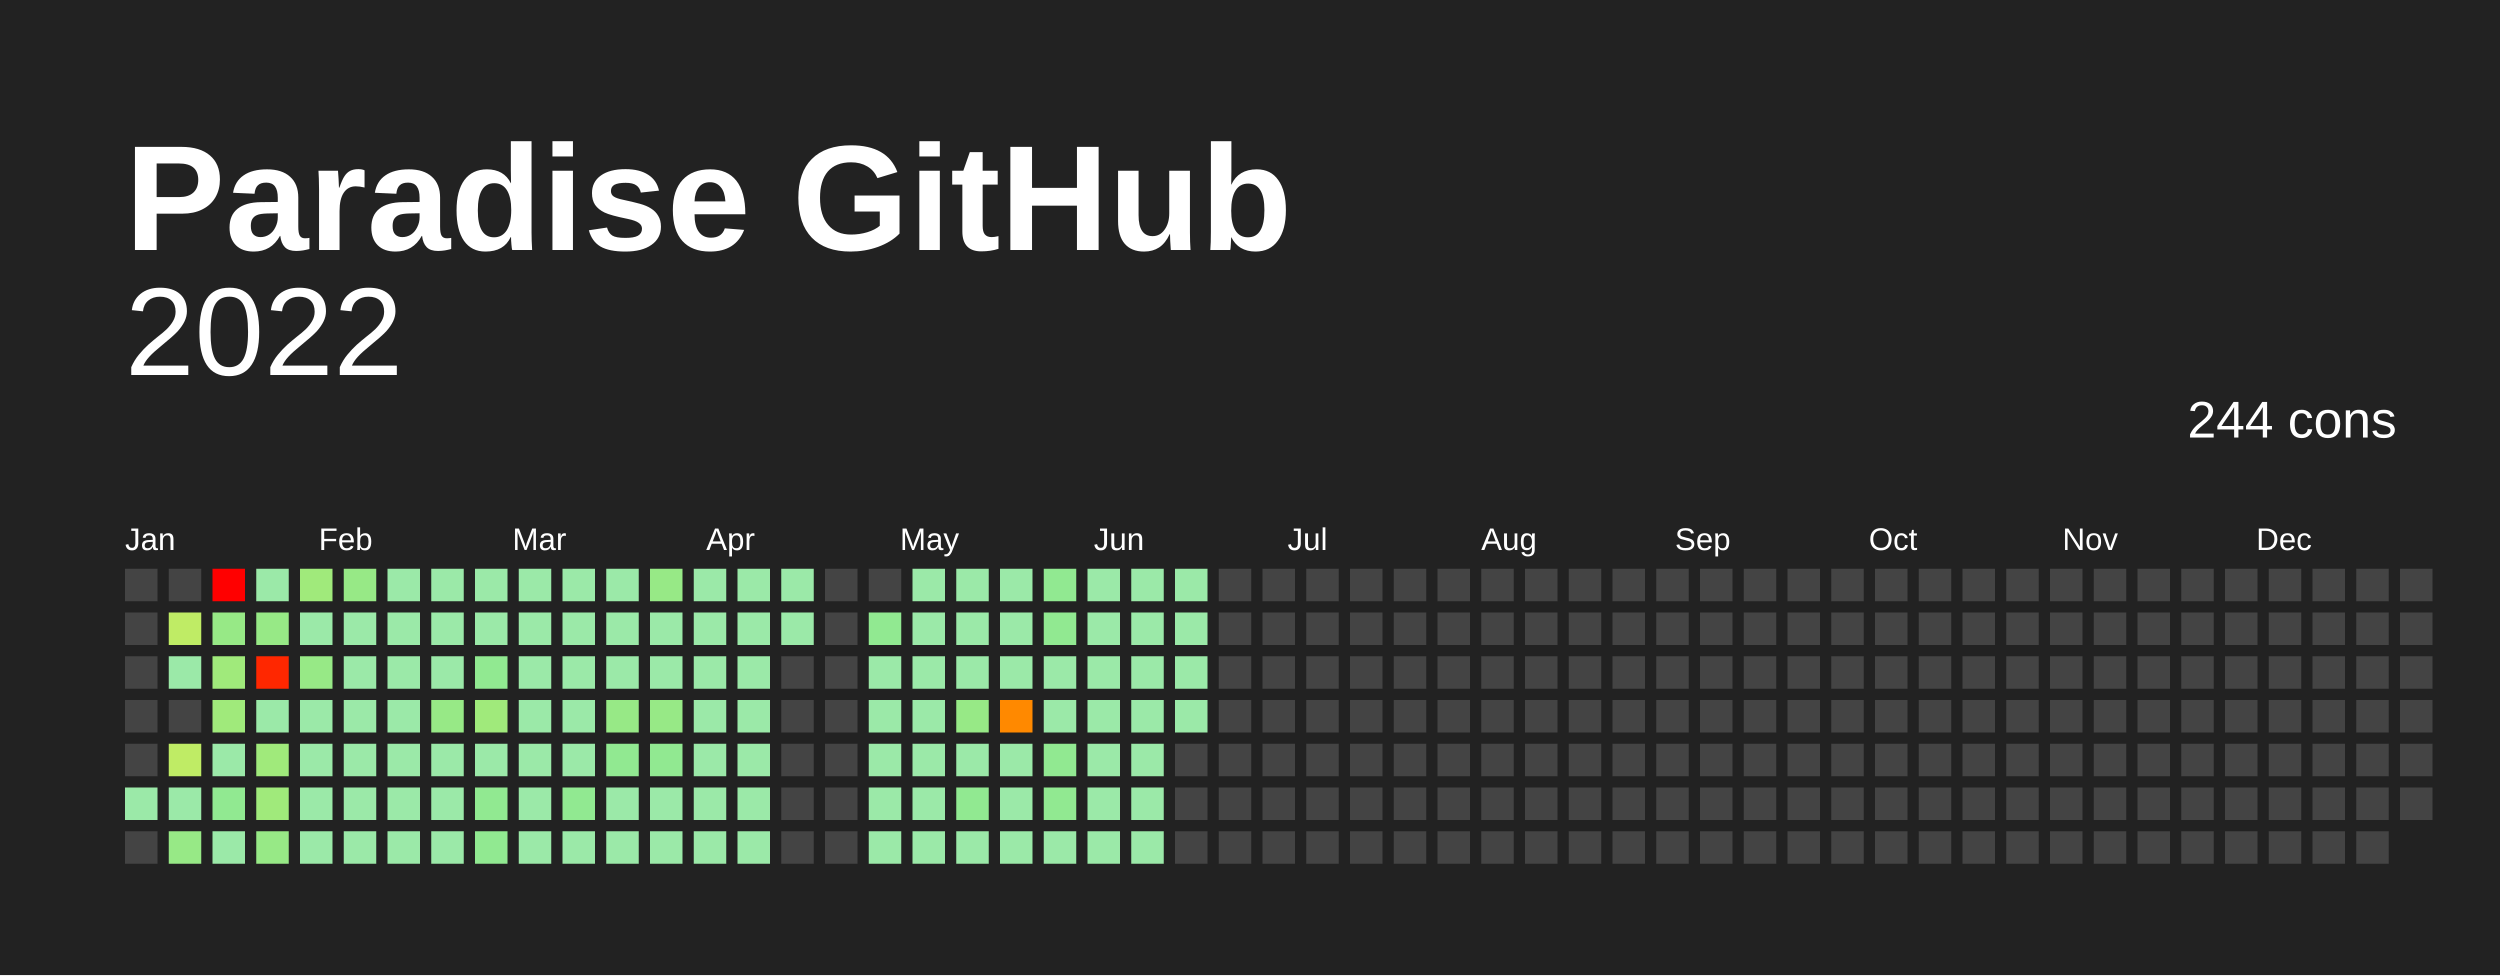
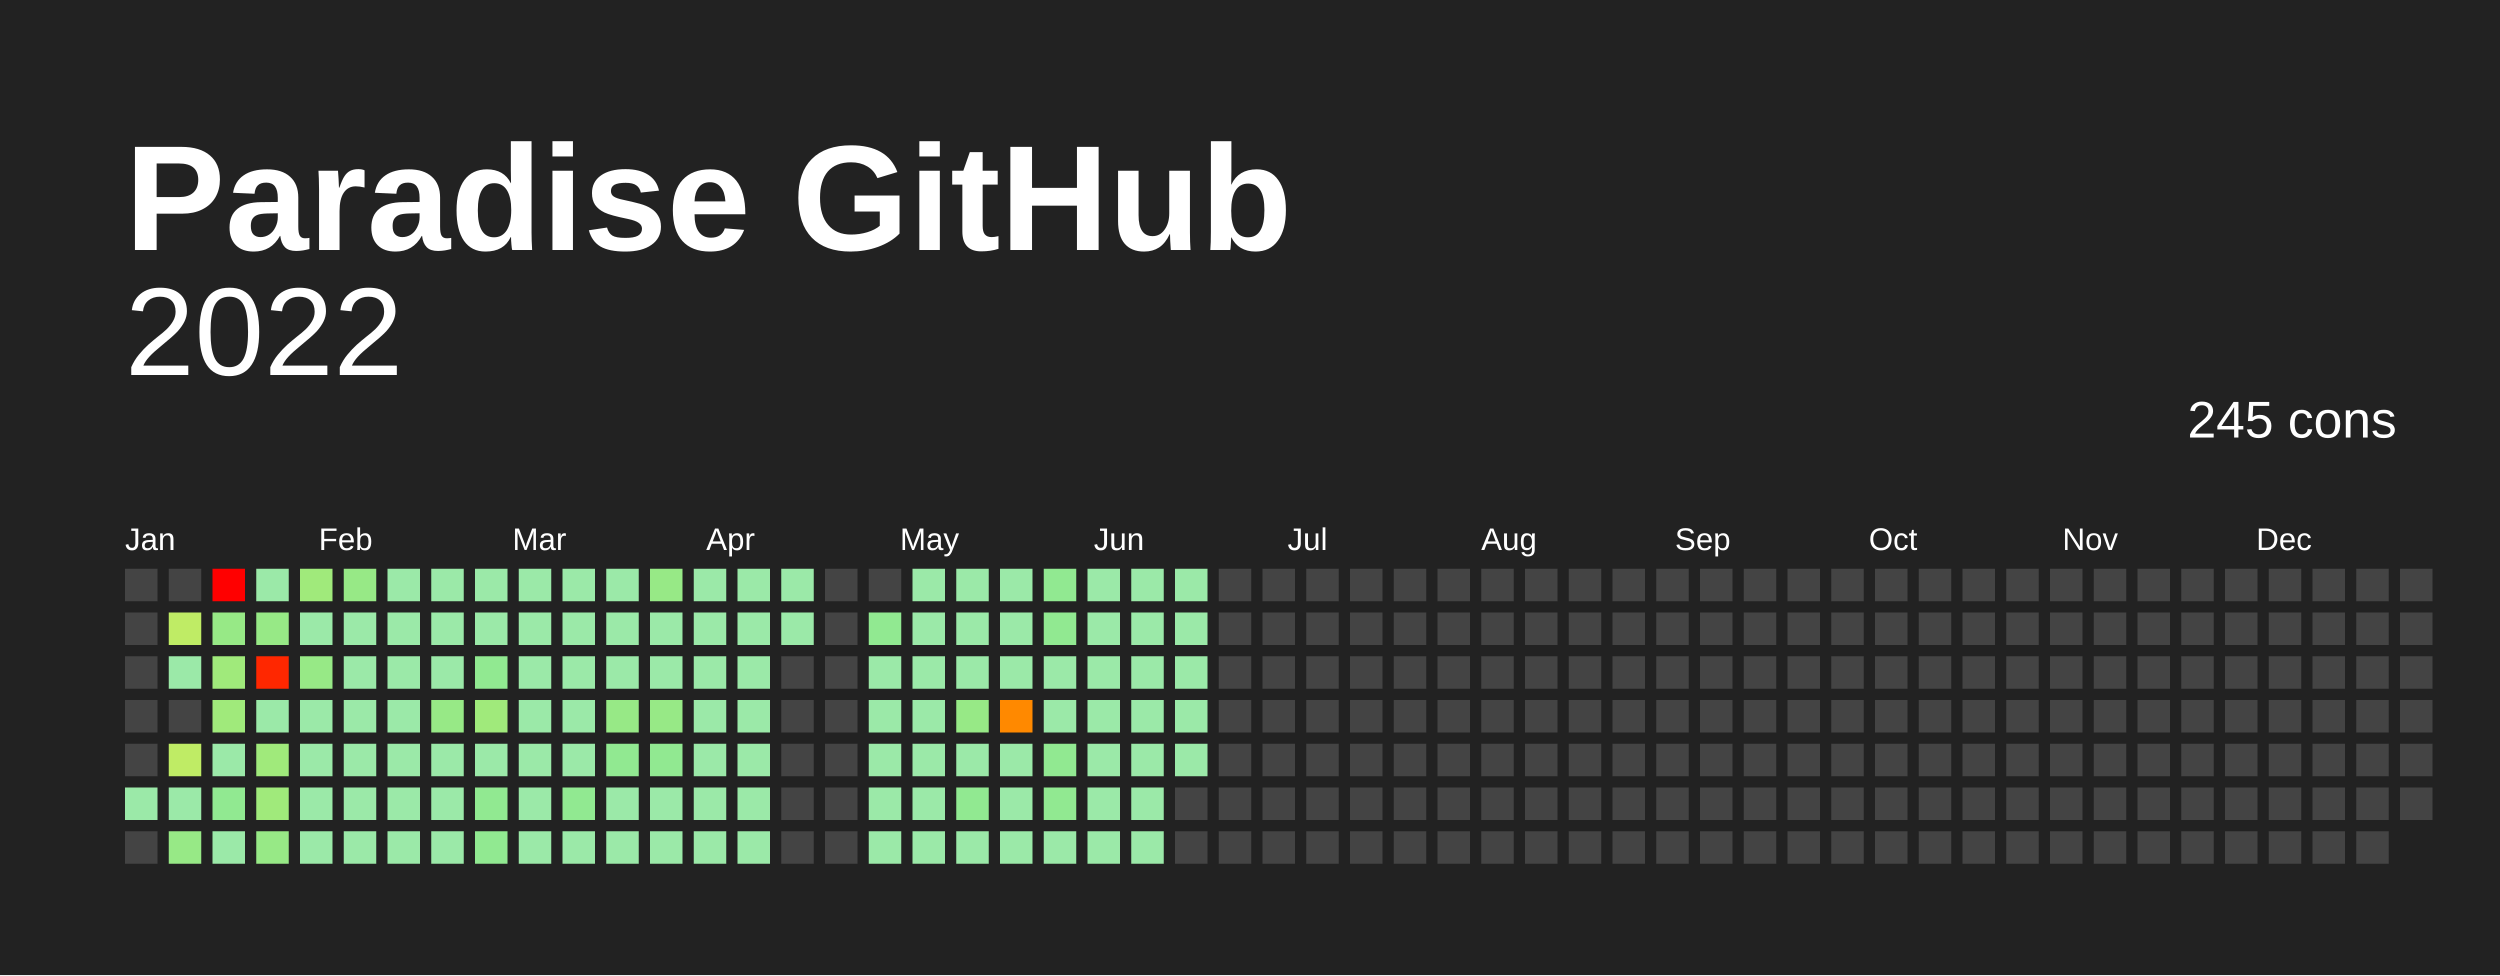
<svg xmlns="http://www.w3.org/2000/svg" baseProfile="full" height="78mm" version="1.1" viewBox="0,0,200,78" width="200mm">
  <defs />
  <rect fill="#222222" height="78" width="200" x="0" y="0" />
  <text fill="#FFFFFF" style="font-size:12px; font-family:Arial; font-weight:bold;" x="10" y="20">Paradise GitHub</text>
  <text alignment-baseline="hanging" fill="#FFFFFF" style="font-size:10.0px; font-family:Arial;" x="10" y="30">2022</text>
-   <text alignment-baseline="hanging" fill="#FFFFFF" style="font-size:4.125px; font-family:Arial;" x="175" y="35">244 cons</text>
+   <text alignment-baseline="hanging" fill="#FFFFFF" style="font-size:4.125px; font-family:Arial;" x="175" y="35">245 cons</text>
  <text fill="#FFFFFF" style="font-size:2.5px; font-family:Arial" x="10.0" y="44">Jan</text>
  <text fill="#FFFFFF" style="font-size:2.5px; font-family:Arial" x="25.5" y="44">Feb</text>
  <text fill="#FFFFFF" style="font-size:2.5px; font-family:Arial" x="41.0" y="44">Mar</text>
  <text fill="#FFFFFF" style="font-size:2.5px; font-family:Arial" x="56.5" y="44">Apr</text>
  <text fill="#FFFFFF" style="font-size:2.5px; font-family:Arial" x="72.0" y="44">May</text>
  <text fill="#FFFFFF" style="font-size:2.5px; font-family:Arial" x="87.5" y="44">Jun</text>
  <text fill="#FFFFFF" style="font-size:2.5px; font-family:Arial" x="103.0" y="44">Jul</text>
  <text fill="#FFFFFF" style="font-size:2.5px; font-family:Arial" x="118.5" y="44">Aug</text>
  <text fill="#FFFFFF" style="font-size:2.5px; font-family:Arial" x="134.0" y="44">Sep</text>
  <text fill="#FFFFFF" style="font-size:2.5px; font-family:Arial" x="149.5" y="44">Oct</text>
  <text fill="#FFFFFF" style="font-size:2.5px; font-family:Arial" x="165.0" y="44">Nov</text>
  <text fill="#FFFFFF" style="font-size:2.5px; font-family:Arial" x="180.5" y="44">Dec</text>
  <rect fill="#444444" height="2.6" width="2.6" x="10.0" y="45.5" />
  <rect fill="#444444" height="2.6" width="2.6" x="10.0" y="49.0" />
  <rect fill="#444444" height="2.6" width="2.6" x="10.0" y="52.5" />
  <rect fill="#444444" height="2.6" width="2.6" x="10.0" y="56.0" />
  <rect fill="#444444" height="2.6" width="2.6" x="10.0" y="59.5" />
  <rect fill="#9be9a8" height="2.6" width="2.6" x="10.0" y="63.0" />
  <rect fill="#444444" height="2.6" width="2.6" x="10.0" y="66.5" />
  <rect fill="#444444" height="2.6" width="2.6" x="13.5" y="45.5" />
  <rect fill="#bfec65" height="2.6" width="2.6" x="13.5" y="49.0" />
  <rect fill="#9be9a8" height="2.6" width="2.6" x="13.5" y="52.5" />
  <rect fill="#444444" height="2.6" width="2.6" x="13.5" y="56.0" />
  <rect fill="#bfec65" height="2.6" width="2.6" x="13.5" y="59.5" />
  <rect fill="#9be9a8" height="2.6" width="2.6" x="13.5" y="63.0" />
  <rect fill="#97e986" height="2.6" width="2.6" x="13.5" y="66.5" />
  <rect fill="red" height="2.6" width="2.6" x="17.0" y="45.5" />
  <rect fill="#97e986" height="2.6" width="2.6" x="17.0" y="49.0" />
  <rect fill="#a0ea7b" height="2.6" width="2.6" x="17.0" y="52.5" />
  <rect fill="#a0ea7b" height="2.6" width="2.6" x="17.0" y="56.0" />
  <rect fill="#9be9a8" height="2.6" width="2.6" x="17.0" y="59.5" />
  <rect fill="#91e991" height="2.6" width="2.6" x="17.0" y="63.0" />
  <rect fill="#9be9a8" height="2.6" width="2.6" x="17.0" y="66.5" />
  <rect fill="#9be9a8" height="2.6" width="2.6" x="20.5" y="45.5" />
  <rect fill="#97e986" height="2.6" width="2.6" x="20.5" y="49.0" />
  <rect fill="#ff2700" height="2.6" width="2.6" x="20.5" y="52.5" />
  <rect fill="#9be9a8" height="2.6" width="2.6" x="20.5" y="56.0" />
  <rect fill="#a0ea7b" height="2.6" width="2.6" x="20.5" y="59.5" />
  <rect fill="#a0ea7b" height="2.6" width="2.6" x="20.5" y="63.0" />
  <rect fill="#97e986" height="2.6" width="2.6" x="20.5" y="66.5" />
  <rect fill="#a0ea7b" height="2.6" width="2.6" x="24.0" y="45.5" />
  <rect fill="#9be9a8" height="2.6" width="2.6" x="24.0" y="49.0" />
  <rect fill="#97e986" height="2.6" width="2.6" x="24.0" y="52.5" />
  <rect fill="#9be9a8" height="2.6" width="2.6" x="24.0" y="56.0" />
  <rect fill="#9be9a8" height="2.6" width="2.6" x="24.0" y="59.5" />
  <rect fill="#9be9a8" height="2.6" width="2.6" x="24.0" y="63.0" />
  <rect fill="#9be9a8" height="2.6" width="2.6" x="24.0" y="66.5" />
  <rect fill="#97e986" height="2.6" width="2.6" x="27.5" y="45.5" />
  <rect fill="#9be9a8" height="2.6" width="2.6" x="27.5" y="49.0" />
  <rect fill="#9be9a8" height="2.6" width="2.6" x="27.5" y="52.5" />
  <rect fill="#9be9a8" height="2.6" width="2.6" x="27.5" y="56.0" />
  <rect fill="#9be9a8" height="2.6" width="2.6" x="27.5" y="59.5" />
  <rect fill="#9be9a8" height="2.6" width="2.6" x="27.5" y="63.0" />
  <rect fill="#9be9a8" height="2.6" width="2.6" x="27.5" y="66.5" />
  <rect fill="#9be9a8" height="2.6" width="2.6" x="31.0" y="45.5" />
  <rect fill="#9be9a8" height="2.6" width="2.6" x="31.0" y="49.0" />
  <rect fill="#9be9a8" height="2.6" width="2.6" x="31.0" y="52.5" />
  <rect fill="#9be9a8" height="2.6" width="2.6" x="31.0" y="56.0" />
  <rect fill="#9be9a8" height="2.6" width="2.6" x="31.0" y="59.5" />
  <rect fill="#9be9a8" height="2.6" width="2.6" x="31.0" y="63.0" />
  <rect fill="#9be9a8" height="2.6" width="2.6" x="31.0" y="66.5" />
  <rect fill="#9be9a8" height="2.6" width="2.6" x="34.5" y="45.5" />
  <rect fill="#9be9a8" height="2.6" width="2.6" x="34.5" y="49.0" />
  <rect fill="#9be9a8" height="2.6" width="2.6" x="34.5" y="52.5" />
  <rect fill="#97e986" height="2.6" width="2.6" x="34.5" y="56.0" />
  <rect fill="#9be9a8" height="2.6" width="2.6" x="34.5" y="59.5" />
  <rect fill="#9be9a8" height="2.6" width="2.6" x="34.5" y="63.0" />
  <rect fill="#9be9a8" height="2.6" width="2.6" x="34.5" y="66.5" />
  <rect fill="#9be9a8" height="2.6" width="2.6" x="38.0" y="45.5" />
  <rect fill="#9be9a8" height="2.6" width="2.6" x="38.0" y="49.0" />
  <rect fill="#91e991" height="2.6" width="2.6" x="38.0" y="52.5" />
  <rect fill="#a0ea7b" height="2.6" width="2.6" x="38.0" y="56.0" />
  <rect fill="#9be9a8" height="2.6" width="2.6" x="38.0" y="59.5" />
  <rect fill="#91e991" height="2.6" width="2.6" x="38.0" y="63.0" />
  <rect fill="#91e991" height="2.6" width="2.6" x="38.0" y="66.5" />
  <rect fill="#9be9a8" height="2.6" width="2.6" x="41.5" y="45.5" />
  <rect fill="#9be9a8" height="2.6" width="2.6" x="41.5" y="49.0" />
  <rect fill="#9be9a8" height="2.6" width="2.6" x="41.5" y="52.5" />
  <rect fill="#9be9a8" height="2.6" width="2.6" x="41.5" y="56.0" />
  <rect fill="#9be9a8" height="2.6" width="2.6" x="41.5" y="59.5" />
  <rect fill="#9be9a8" height="2.6" width="2.6" x="41.5" y="63.0" />
  <rect fill="#9be9a8" height="2.6" width="2.6" x="41.5" y="66.5" />
  <rect fill="#9be9a8" height="2.6" width="2.6" x="45.0" y="45.5" />
  <rect fill="#9be9a8" height="2.6" width="2.6" x="45.0" y="49.0" />
  <rect fill="#9be9a8" height="2.6" width="2.6" x="45.0" y="52.5" />
  <rect fill="#9be9a8" height="2.6" width="2.6" x="45.0" y="56.0" />
  <rect fill="#9be9a8" height="2.6" width="2.6" x="45.0" y="59.5" />
  <rect fill="#91e991" height="2.6" width="2.6" x="45.0" y="63.0" />
  <rect fill="#9be9a8" height="2.6" width="2.6" x="45.0" y="66.5" />
  <rect fill="#9be9a8" height="2.6" width="2.6" x="48.5" y="45.5" />
  <rect fill="#9be9a8" height="2.6" width="2.6" x="48.5" y="49.0" />
  <rect fill="#9be9a8" height="2.6" width="2.6" x="48.5" y="52.5" />
  <rect fill="#97e986" height="2.6" width="2.6" x="48.5" y="56.0" />
  <rect fill="#91e991" height="2.6" width="2.6" x="48.5" y="59.5" />
  <rect fill="#9be9a8" height="2.6" width="2.6" x="48.5" y="63.0" />
  <rect fill="#9be9a8" height="2.6" width="2.6" x="48.5" y="66.5" />
  <rect fill="#97e986" height="2.6" width="2.6" x="52.0" y="45.5" />
  <rect fill="#9be9a8" height="2.6" width="2.6" x="52.0" y="49.0" />
  <rect fill="#9be9a8" height="2.6" width="2.6" x="52.0" y="52.5" />
  <rect fill="#97e986" height="2.6" width="2.6" x="52.0" y="56.0" />
  <rect fill="#91e991" height="2.6" width="2.6" x="52.0" y="59.5" />
  <rect fill="#9be9a8" height="2.6" width="2.6" x="52.0" y="63.0" />
  <rect fill="#9be9a8" height="2.6" width="2.6" x="52.0" y="66.5" />
  <rect fill="#9be9a8" height="2.6" width="2.6" x="55.5" y="45.5" />
  <rect fill="#9be9a8" height="2.6" width="2.6" x="55.5" y="49.0" />
  <rect fill="#9be9a8" height="2.6" width="2.6" x="55.5" y="52.5" />
  <rect fill="#9be9a8" height="2.6" width="2.6" x="55.5" y="56.0" />
  <rect fill="#9be9a8" height="2.6" width="2.6" x="55.5" y="59.5" />
  <rect fill="#9be9a8" height="2.6" width="2.6" x="55.5" y="63.0" />
  <rect fill="#9be9a8" height="2.6" width="2.6" x="55.5" y="66.5" />
  <rect fill="#9be9a8" height="2.6" width="2.6" x="59.0" y="45.5" />
  <rect fill="#9be9a8" height="2.6" width="2.6" x="59.0" y="49.0" />
  <rect fill="#9be9a8" height="2.6" width="2.6" x="59.0" y="52.5" />
  <rect fill="#9be9a8" height="2.6" width="2.6" x="59.0" y="56.0" />
  <rect fill="#9be9a8" height="2.6" width="2.6" x="59.0" y="59.5" />
  <rect fill="#9be9a8" height="2.6" width="2.6" x="59.0" y="63.0" />
  <rect fill="#9be9a8" height="2.6" width="2.6" x="59.0" y="66.5" />
  <rect fill="#9be9a8" height="2.6" width="2.6" x="62.5" y="45.5" />
  <rect fill="#9be9a8" height="2.6" width="2.6" x="62.5" y="49.0" />
  <rect fill="#444444" height="2.6" width="2.6" x="62.5" y="52.5" />
  <rect fill="#444444" height="2.6" width="2.6" x="62.5" y="56.0" />
  <rect fill="#444444" height="2.6" width="2.6" x="62.5" y="59.5" />
  <rect fill="#444444" height="2.6" width="2.6" x="62.5" y="63.0" />
  <rect fill="#444444" height="2.6" width="2.6" x="62.5" y="66.5" />
  <rect fill="#444444" height="2.6" width="2.6" x="66.0" y="45.5" />
  <rect fill="#444444" height="2.6" width="2.6" x="66.0" y="49.0" />
  <rect fill="#444444" height="2.6" width="2.6" x="66.0" y="52.5" />
  <rect fill="#444444" height="2.6" width="2.6" x="66.0" y="56.0" />
  <rect fill="#444444" height="2.6" width="2.6" x="66.0" y="59.5" />
  <rect fill="#444444" height="2.6" width="2.6" x="66.0" y="63.0" />
  <rect fill="#444444" height="2.6" width="2.6" x="66.0" y="66.5" />
  <rect fill="#444444" height="2.6" width="2.6" x="69.5" y="45.5" />
  <rect fill="#91e991" height="2.6" width="2.6" x="69.5" y="49.0" />
  <rect fill="#9be9a8" height="2.6" width="2.6" x="69.5" y="52.5" />
  <rect fill="#9be9a8" height="2.6" width="2.6" x="69.5" y="56.0" />
  <rect fill="#9be9a8" height="2.6" width="2.6" x="69.5" y="59.5" />
  <rect fill="#9be9a8" height="2.6" width="2.6" x="69.5" y="63.0" />
  <rect fill="#9be9a8" height="2.6" width="2.6" x="69.5" y="66.5" />
  <rect fill="#9be9a8" height="2.6" width="2.6" x="73.0" y="45.5" />
  <rect fill="#9be9a8" height="2.6" width="2.6" x="73.0" y="49.0" />
  <rect fill="#9be9a8" height="2.6" width="2.6" x="73.0" y="52.5" />
  <rect fill="#9be9a8" height="2.6" width="2.6" x="73.0" y="56.0" />
  <rect fill="#9be9a8" height="2.6" width="2.6" x="73.0" y="59.5" />
  <rect fill="#9be9a8" height="2.6" width="2.6" x="73.0" y="63.0" />
  <rect fill="#9be9a8" height="2.6" width="2.6" x="73.0" y="66.5" />
  <rect fill="#9be9a8" height="2.6" width="2.6" x="76.5" y="45.5" />
  <rect fill="#9be9a8" height="2.6" width="2.6" x="76.5" y="49.0" />
  <rect fill="#9be9a8" height="2.6" width="2.6" x="76.5" y="52.5" />
  <rect fill="#97e986" height="2.6" width="2.6" x="76.5" y="56.0" />
  <rect fill="#9be9a8" height="2.6" width="2.6" x="76.5" y="59.5" />
  <rect fill="#91e991" height="2.6" width="2.6" x="76.5" y="63.0" />
  <rect fill="#9be9a8" height="2.6" width="2.6" x="76.5" y="66.5" />
  <rect fill="#9be9a8" height="2.6" width="2.6" x="80.0" y="45.5" />
  <rect fill="#9be9a8" height="2.6" width="2.6" x="80.0" y="49.0" />
  <rect fill="#9be9a8" height="2.6" width="2.6" x="80.0" y="52.5" />
  <rect fill="#ff8900" height="2.6" width="2.6" x="80.0" y="56.0" />
  <rect fill="#9be9a8" height="2.6" width="2.6" x="80.0" y="59.5" />
  <rect fill="#9be9a8" height="2.6" width="2.6" x="80.0" y="63.0" />
  <rect fill="#9be9a8" height="2.6" width="2.6" x="80.0" y="66.5" />
  <rect fill="#91e991" height="2.6" width="2.6" x="83.5" y="45.5" />
  <rect fill="#91e991" height="2.6" width="2.6" x="83.5" y="49.0" />
  <rect fill="#9be9a8" height="2.6" width="2.6" x="83.5" y="52.5" />
  <rect fill="#9be9a8" height="2.6" width="2.6" x="83.5" y="56.0" />
  <rect fill="#91e991" height="2.6" width="2.6" x="83.5" y="59.5" />
  <rect fill="#91e991" height="2.6" width="2.6" x="83.5" y="63.0" />
  <rect fill="#9be9a8" height="2.6" width="2.6" x="83.5" y="66.5" />
  <rect fill="#9be9a8" height="2.6" width="2.6" x="87.0" y="45.5" />
  <rect fill="#9be9a8" height="2.6" width="2.6" x="87.0" y="49.0" />
  <rect fill="#9be9a8" height="2.6" width="2.6" x="87.0" y="52.5" />
  <rect fill="#9be9a8" height="2.6" width="2.6" x="87.0" y="56.0" />
  <rect fill="#9be9a8" height="2.6" width="2.6" x="87.0" y="59.5" />
  <rect fill="#9be9a8" height="2.6" width="2.6" x="87.0" y="63.0" />
  <rect fill="#9be9a8" height="2.6" width="2.6" x="87.0" y="66.5" />
  <rect fill="#9be9a8" height="2.6" width="2.6" x="90.5" y="45.5" />
  <rect fill="#9be9a8" height="2.6" width="2.6" x="90.5" y="49.0" />
  <rect fill="#9be9a8" height="2.6" width="2.6" x="90.5" y="52.5" />
  <rect fill="#9be9a8" height="2.6" width="2.6" x="90.5" y="56.0" />
  <rect fill="#9be9a8" height="2.6" width="2.6" x="90.5" y="59.5" />
  <rect fill="#9be9a8" height="2.6" width="2.6" x="90.5" y="63.0" />
  <rect fill="#9be9a8" height="2.6" width="2.6" x="90.5" y="66.5" />
  <rect fill="#9be9a8" height="2.6" width="2.6" x="94.0" y="45.5" />
  <rect fill="#9be9a8" height="2.6" width="2.6" x="94.0" y="49.0" />
  <rect fill="#9be9a8" height="2.6" width="2.6" x="94.0" y="52.5" />
  <rect fill="#9be9a8" height="2.6" width="2.6" x="94.0" y="56.0" />
-   <rect fill="#444444" height="2.6" width="2.6" x="94.0" y="59.5" />
+   <rect fill="#9be9a8" height="2.6" width="2.6" x="94.0" y="59.5" />
  <rect fill="#444444" height="2.6" width="2.6" x="94.0" y="63.0" />
  <rect fill="#444444" height="2.6" width="2.6" x="94.0" y="66.5" />
  <rect fill="#444444" height="2.6" width="2.6" x="97.5" y="45.5" />
  <rect fill="#444444" height="2.6" width="2.6" x="97.5" y="49.0" />
  <rect fill="#444444" height="2.6" width="2.6" x="97.5" y="52.5" />
  <rect fill="#444444" height="2.6" width="2.6" x="97.5" y="56.0" />
  <rect fill="#444444" height="2.6" width="2.6" x="97.5" y="59.5" />
  <rect fill="#444444" height="2.6" width="2.6" x="97.5" y="63.0" />
  <rect fill="#444444" height="2.6" width="2.6" x="97.5" y="66.5" />
  <rect fill="#444444" height="2.6" width="2.6" x="101.0" y="45.5" />
  <rect fill="#444444" height="2.6" width="2.6" x="101.0" y="49.0" />
  <rect fill="#444444" height="2.6" width="2.6" x="101.0" y="52.5" />
  <rect fill="#444444" height="2.6" width="2.6" x="101.0" y="56.0" />
  <rect fill="#444444" height="2.6" width="2.6" x="101.0" y="59.5" />
  <rect fill="#444444" height="2.6" width="2.6" x="101.0" y="63.0" />
  <rect fill="#444444" height="2.6" width="2.6" x="101.0" y="66.5" />
  <rect fill="#444444" height="2.6" width="2.6" x="104.5" y="45.5" />
  <rect fill="#444444" height="2.6" width="2.6" x="104.5" y="49.0" />
  <rect fill="#444444" height="2.6" width="2.6" x="104.5" y="52.5" />
  <rect fill="#444444" height="2.6" width="2.6" x="104.5" y="56.0" />
  <rect fill="#444444" height="2.6" width="2.6" x="104.5" y="59.5" />
  <rect fill="#444444" height="2.6" width="2.6" x="104.5" y="63.0" />
  <rect fill="#444444" height="2.6" width="2.6" x="104.5" y="66.5" />
  <rect fill="#444444" height="2.6" width="2.6" x="108.0" y="45.5" />
  <rect fill="#444444" height="2.6" width="2.6" x="108.0" y="49.0" />
  <rect fill="#444444" height="2.6" width="2.6" x="108.0" y="52.5" />
  <rect fill="#444444" height="2.6" width="2.6" x="108.0" y="56.0" />
  <rect fill="#444444" height="2.6" width="2.6" x="108.0" y="59.5" />
  <rect fill="#444444" height="2.6" width="2.6" x="108.0" y="63.0" />
  <rect fill="#444444" height="2.6" width="2.6" x="108.0" y="66.5" />
  <rect fill="#444444" height="2.6" width="2.6" x="111.5" y="45.5" />
  <rect fill="#444444" height="2.6" width="2.6" x="111.5" y="49.0" />
  <rect fill="#444444" height="2.6" width="2.6" x="111.5" y="52.5" />
  <rect fill="#444444" height="2.6" width="2.6" x="111.5" y="56.0" />
  <rect fill="#444444" height="2.6" width="2.6" x="111.5" y="59.5" />
  <rect fill="#444444" height="2.6" width="2.6" x="111.5" y="63.0" />
  <rect fill="#444444" height="2.6" width="2.6" x="111.5" y="66.5" />
  <rect fill="#444444" height="2.6" width="2.6" x="115.0" y="45.5" />
  <rect fill="#444444" height="2.6" width="2.6" x="115.0" y="49.0" />
  <rect fill="#444444" height="2.6" width="2.6" x="115.0" y="52.5" />
  <rect fill="#444444" height="2.6" width="2.6" x="115.0" y="56.0" />
  <rect fill="#444444" height="2.6" width="2.6" x="115.0" y="59.5" />
  <rect fill="#444444" height="2.6" width="2.6" x="115.0" y="63.0" />
  <rect fill="#444444" height="2.6" width="2.6" x="115.0" y="66.5" />
  <rect fill="#444444" height="2.6" width="2.6" x="118.5" y="45.5" />
  <rect fill="#444444" height="2.6" width="2.6" x="118.5" y="49.0" />
  <rect fill="#444444" height="2.6" width="2.6" x="118.5" y="52.5" />
  <rect fill="#444444" height="2.6" width="2.6" x="118.5" y="56.0" />
  <rect fill="#444444" height="2.6" width="2.6" x="118.5" y="59.5" />
  <rect fill="#444444" height="2.6" width="2.6" x="118.5" y="63.0" />
  <rect fill="#444444" height="2.6" width="2.6" x="118.5" y="66.5" />
  <rect fill="#444444" height="2.6" width="2.6" x="122.0" y="45.5" />
  <rect fill="#444444" height="2.6" width="2.6" x="122.0" y="49.0" />
  <rect fill="#444444" height="2.6" width="2.6" x="122.0" y="52.5" />
  <rect fill="#444444" height="2.6" width="2.6" x="122.0" y="56.0" />
  <rect fill="#444444" height="2.6" width="2.6" x="122.0" y="59.5" />
  <rect fill="#444444" height="2.6" width="2.6" x="122.0" y="63.0" />
  <rect fill="#444444" height="2.6" width="2.6" x="122.0" y="66.5" />
  <rect fill="#444444" height="2.6" width="2.6" x="125.5" y="45.5" />
  <rect fill="#444444" height="2.6" width="2.6" x="125.5" y="49.0" />
  <rect fill="#444444" height="2.6" width="2.6" x="125.5" y="52.5" />
  <rect fill="#444444" height="2.6" width="2.6" x="125.5" y="56.0" />
  <rect fill="#444444" height="2.6" width="2.6" x="125.5" y="59.5" />
  <rect fill="#444444" height="2.6" width="2.6" x="125.5" y="63.0" />
  <rect fill="#444444" height="2.6" width="2.6" x="125.5" y="66.5" />
  <rect fill="#444444" height="2.6" width="2.6" x="129.0" y="45.5" />
  <rect fill="#444444" height="2.6" width="2.6" x="129.0" y="49.0" />
  <rect fill="#444444" height="2.6" width="2.6" x="129.0" y="52.5" />
  <rect fill="#444444" height="2.6" width="2.6" x="129.0" y="56.0" />
  <rect fill="#444444" height="2.6" width="2.6" x="129.0" y="59.5" />
  <rect fill="#444444" height="2.6" width="2.6" x="129.0" y="63.0" />
  <rect fill="#444444" height="2.6" width="2.6" x="129.0" y="66.5" />
  <rect fill="#444444" height="2.6" width="2.6" x="132.5" y="45.5" />
  <rect fill="#444444" height="2.6" width="2.6" x="132.5" y="49.0" />
  <rect fill="#444444" height="2.6" width="2.6" x="132.5" y="52.5" />
  <rect fill="#444444" height="2.6" width="2.6" x="132.5" y="56.0" />
  <rect fill="#444444" height="2.6" width="2.6" x="132.5" y="59.5" />
  <rect fill="#444444" height="2.6" width="2.6" x="132.5" y="63.0" />
  <rect fill="#444444" height="2.6" width="2.6" x="132.5" y="66.5" />
  <rect fill="#444444" height="2.6" width="2.6" x="136.0" y="45.5" />
  <rect fill="#444444" height="2.6" width="2.6" x="136.0" y="49.0" />
  <rect fill="#444444" height="2.6" width="2.6" x="136.0" y="52.5" />
  <rect fill="#444444" height="2.6" width="2.6" x="136.0" y="56.0" />
  <rect fill="#444444" height="2.6" width="2.6" x="136.0" y="59.5" />
  <rect fill="#444444" height="2.6" width="2.6" x="136.0" y="63.0" />
  <rect fill="#444444" height="2.6" width="2.6" x="136.0" y="66.5" />
  <rect fill="#444444" height="2.6" width="2.6" x="139.5" y="45.5" />
  <rect fill="#444444" height="2.6" width="2.6" x="139.5" y="49.0" />
  <rect fill="#444444" height="2.6" width="2.6" x="139.5" y="52.5" />
  <rect fill="#444444" height="2.6" width="2.6" x="139.5" y="56.0" />
  <rect fill="#444444" height="2.6" width="2.6" x="139.5" y="59.5" />
  <rect fill="#444444" height="2.6" width="2.6" x="139.5" y="63.0" />
  <rect fill="#444444" height="2.6" width="2.6" x="139.5" y="66.5" />
  <rect fill="#444444" height="2.6" width="2.6" x="143.0" y="45.5" />
  <rect fill="#444444" height="2.6" width="2.6" x="143.0" y="49.0" />
  <rect fill="#444444" height="2.6" width="2.6" x="143.0" y="52.5" />
  <rect fill="#444444" height="2.6" width="2.6" x="143.0" y="56.0" />
  <rect fill="#444444" height="2.6" width="2.6" x="143.0" y="59.5" />
  <rect fill="#444444" height="2.6" width="2.6" x="143.0" y="63.0" />
  <rect fill="#444444" height="2.6" width="2.6" x="143.0" y="66.5" />
  <rect fill="#444444" height="2.6" width="2.6" x="146.5" y="45.5" />
  <rect fill="#444444" height="2.6" width="2.6" x="146.5" y="49.0" />
  <rect fill="#444444" height="2.6" width="2.6" x="146.5" y="52.5" />
  <rect fill="#444444" height="2.6" width="2.6" x="146.5" y="56.0" />
  <rect fill="#444444" height="2.6" width="2.6" x="146.5" y="59.5" />
  <rect fill="#444444" height="2.6" width="2.6" x="146.5" y="63.0" />
  <rect fill="#444444" height="2.6" width="2.6" x="146.5" y="66.5" />
  <rect fill="#444444" height="2.6" width="2.6" x="150.0" y="45.5" />
  <rect fill="#444444" height="2.6" width="2.6" x="150.0" y="49.0" />
  <rect fill="#444444" height="2.6" width="2.6" x="150.0" y="52.5" />
  <rect fill="#444444" height="2.6" width="2.6" x="150.0" y="56.0" />
  <rect fill="#444444" height="2.6" width="2.6" x="150.0" y="59.5" />
  <rect fill="#444444" height="2.6" width="2.6" x="150.0" y="63.0" />
  <rect fill="#444444" height="2.6" width="2.6" x="150.0" y="66.5" />
  <rect fill="#444444" height="2.6" width="2.6" x="153.5" y="45.5" />
  <rect fill="#444444" height="2.6" width="2.6" x="153.5" y="49.0" />
  <rect fill="#444444" height="2.6" width="2.6" x="153.5" y="52.5" />
  <rect fill="#444444" height="2.6" width="2.6" x="153.5" y="56.0" />
  <rect fill="#444444" height="2.6" width="2.6" x="153.5" y="59.5" />
  <rect fill="#444444" height="2.6" width="2.6" x="153.5" y="63.0" />
  <rect fill="#444444" height="2.6" width="2.6" x="153.5" y="66.5" />
  <rect fill="#444444" height="2.6" width="2.6" x="157.0" y="45.5" />
  <rect fill="#444444" height="2.6" width="2.6" x="157.0" y="49.0" />
  <rect fill="#444444" height="2.6" width="2.6" x="157.0" y="52.5" />
  <rect fill="#444444" height="2.6" width="2.6" x="157.0" y="56.0" />
  <rect fill="#444444" height="2.6" width="2.6" x="157.0" y="59.5" />
  <rect fill="#444444" height="2.6" width="2.6" x="157.0" y="63.0" />
  <rect fill="#444444" height="2.6" width="2.6" x="157.0" y="66.5" />
  <rect fill="#444444" height="2.6" width="2.6" x="160.5" y="45.5" />
  <rect fill="#444444" height="2.6" width="2.6" x="160.5" y="49.0" />
  <rect fill="#444444" height="2.6" width="2.6" x="160.5" y="52.5" />
  <rect fill="#444444" height="2.6" width="2.6" x="160.5" y="56.0" />
  <rect fill="#444444" height="2.6" width="2.6" x="160.5" y="59.5" />
  <rect fill="#444444" height="2.6" width="2.6" x="160.5" y="63.0" />
  <rect fill="#444444" height="2.6" width="2.6" x="160.5" y="66.5" />
  <rect fill="#444444" height="2.6" width="2.6" x="164.0" y="45.5" />
  <rect fill="#444444" height="2.6" width="2.6" x="164.0" y="49.0" />
  <rect fill="#444444" height="2.6" width="2.6" x="164.0" y="52.5" />
  <rect fill="#444444" height="2.6" width="2.6" x="164.0" y="56.0" />
  <rect fill="#444444" height="2.6" width="2.6" x="164.0" y="59.5" />
  <rect fill="#444444" height="2.6" width="2.6" x="164.0" y="63.0" />
  <rect fill="#444444" height="2.6" width="2.6" x="164.0" y="66.5" />
  <rect fill="#444444" height="2.6" width="2.6" x="167.5" y="45.5" />
  <rect fill="#444444" height="2.6" width="2.6" x="167.5" y="49.0" />
  <rect fill="#444444" height="2.6" width="2.6" x="167.5" y="52.5" />
  <rect fill="#444444" height="2.6" width="2.6" x="167.5" y="56.0" />
  <rect fill="#444444" height="2.6" width="2.6" x="167.5" y="59.5" />
  <rect fill="#444444" height="2.6" width="2.6" x="167.5" y="63.0" />
  <rect fill="#444444" height="2.6" width="2.6" x="167.5" y="66.5" />
  <rect fill="#444444" height="2.6" width="2.6" x="171.0" y="45.5" />
  <rect fill="#444444" height="2.6" width="2.6" x="171.0" y="49.0" />
  <rect fill="#444444" height="2.6" width="2.6" x="171.0" y="52.5" />
  <rect fill="#444444" height="2.6" width="2.6" x="171.0" y="56.0" />
  <rect fill="#444444" height="2.6" width="2.6" x="171.0" y="59.5" />
  <rect fill="#444444" height="2.6" width="2.6" x="171.0" y="63.0" />
  <rect fill="#444444" height="2.6" width="2.6" x="171.0" y="66.5" />
  <rect fill="#444444" height="2.6" width="2.6" x="174.5" y="45.5" />
  <rect fill="#444444" height="2.6" width="2.6" x="174.5" y="49.0" />
  <rect fill="#444444" height="2.6" width="2.6" x="174.5" y="52.5" />
  <rect fill="#444444" height="2.6" width="2.6" x="174.5" y="56.0" />
  <rect fill="#444444" height="2.6" width="2.6" x="174.5" y="59.5" />
  <rect fill="#444444" height="2.6" width="2.6" x="174.5" y="63.0" />
  <rect fill="#444444" height="2.6" width="2.6" x="174.5" y="66.5" />
  <rect fill="#444444" height="2.6" width="2.6" x="178.0" y="45.5" />
  <rect fill="#444444" height="2.6" width="2.6" x="178.0" y="49.0" />
  <rect fill="#444444" height="2.6" width="2.6" x="178.0" y="52.5" />
  <rect fill="#444444" height="2.6" width="2.6" x="178.0" y="56.0" />
  <rect fill="#444444" height="2.6" width="2.6" x="178.0" y="59.5" />
  <rect fill="#444444" height="2.6" width="2.6" x="178.0" y="63.0" />
  <rect fill="#444444" height="2.6" width="2.6" x="178.0" y="66.5" />
  <rect fill="#444444" height="2.6" width="2.6" x="181.5" y="45.5" />
  <rect fill="#444444" height="2.6" width="2.6" x="181.5" y="49.0" />
  <rect fill="#444444" height="2.6" width="2.6" x="181.5" y="52.5" />
  <rect fill="#444444" height="2.6" width="2.6" x="181.5" y="56.0" />
  <rect fill="#444444" height="2.6" width="2.6" x="181.5" y="59.5" />
  <rect fill="#444444" height="2.6" width="2.6" x="181.5" y="63.0" />
  <rect fill="#444444" height="2.6" width="2.6" x="181.5" y="66.5" />
  <rect fill="#444444" height="2.6" width="2.6" x="185.0" y="45.5" />
  <rect fill="#444444" height="2.6" width="2.6" x="185.0" y="49.0" />
  <rect fill="#444444" height="2.6" width="2.6" x="185.0" y="52.5" />
  <rect fill="#444444" height="2.6" width="2.6" x="185.0" y="56.0" />
  <rect fill="#444444" height="2.6" width="2.6" x="185.0" y="59.5" />
  <rect fill="#444444" height="2.6" width="2.6" x="185.0" y="63.0" />
  <rect fill="#444444" height="2.6" width="2.6" x="185.0" y="66.5" />
  <rect fill="#444444" height="2.6" width="2.6" x="188.5" y="45.5" />
  <rect fill="#444444" height="2.6" width="2.6" x="188.5" y="49.0" />
  <rect fill="#444444" height="2.6" width="2.6" x="188.5" y="52.5" />
  <rect fill="#444444" height="2.6" width="2.6" x="188.5" y="56.0" />
  <rect fill="#444444" height="2.6" width="2.6" x="188.5" y="59.5" />
  <rect fill="#444444" height="2.6" width="2.6" x="188.5" y="63.0" />
  <rect fill="#444444" height="2.6" width="2.6" x="188.5" y="66.5" />
  <rect fill="#444444" height="2.6" width="2.6" x="192.0" y="45.5" />
  <rect fill="#444444" height="2.6" width="2.6" x="192.0" y="49.0" />
  <rect fill="#444444" height="2.6" width="2.6" x="192.0" y="52.5" />
  <rect fill="#444444" height="2.6" width="2.6" x="192.0" y="56.0" />
  <rect fill="#444444" height="2.6" width="2.6" x="192.0" y="59.5" />
  <rect fill="#444444" height="2.6" width="2.6" x="192.0" y="63.0" />
</svg>
